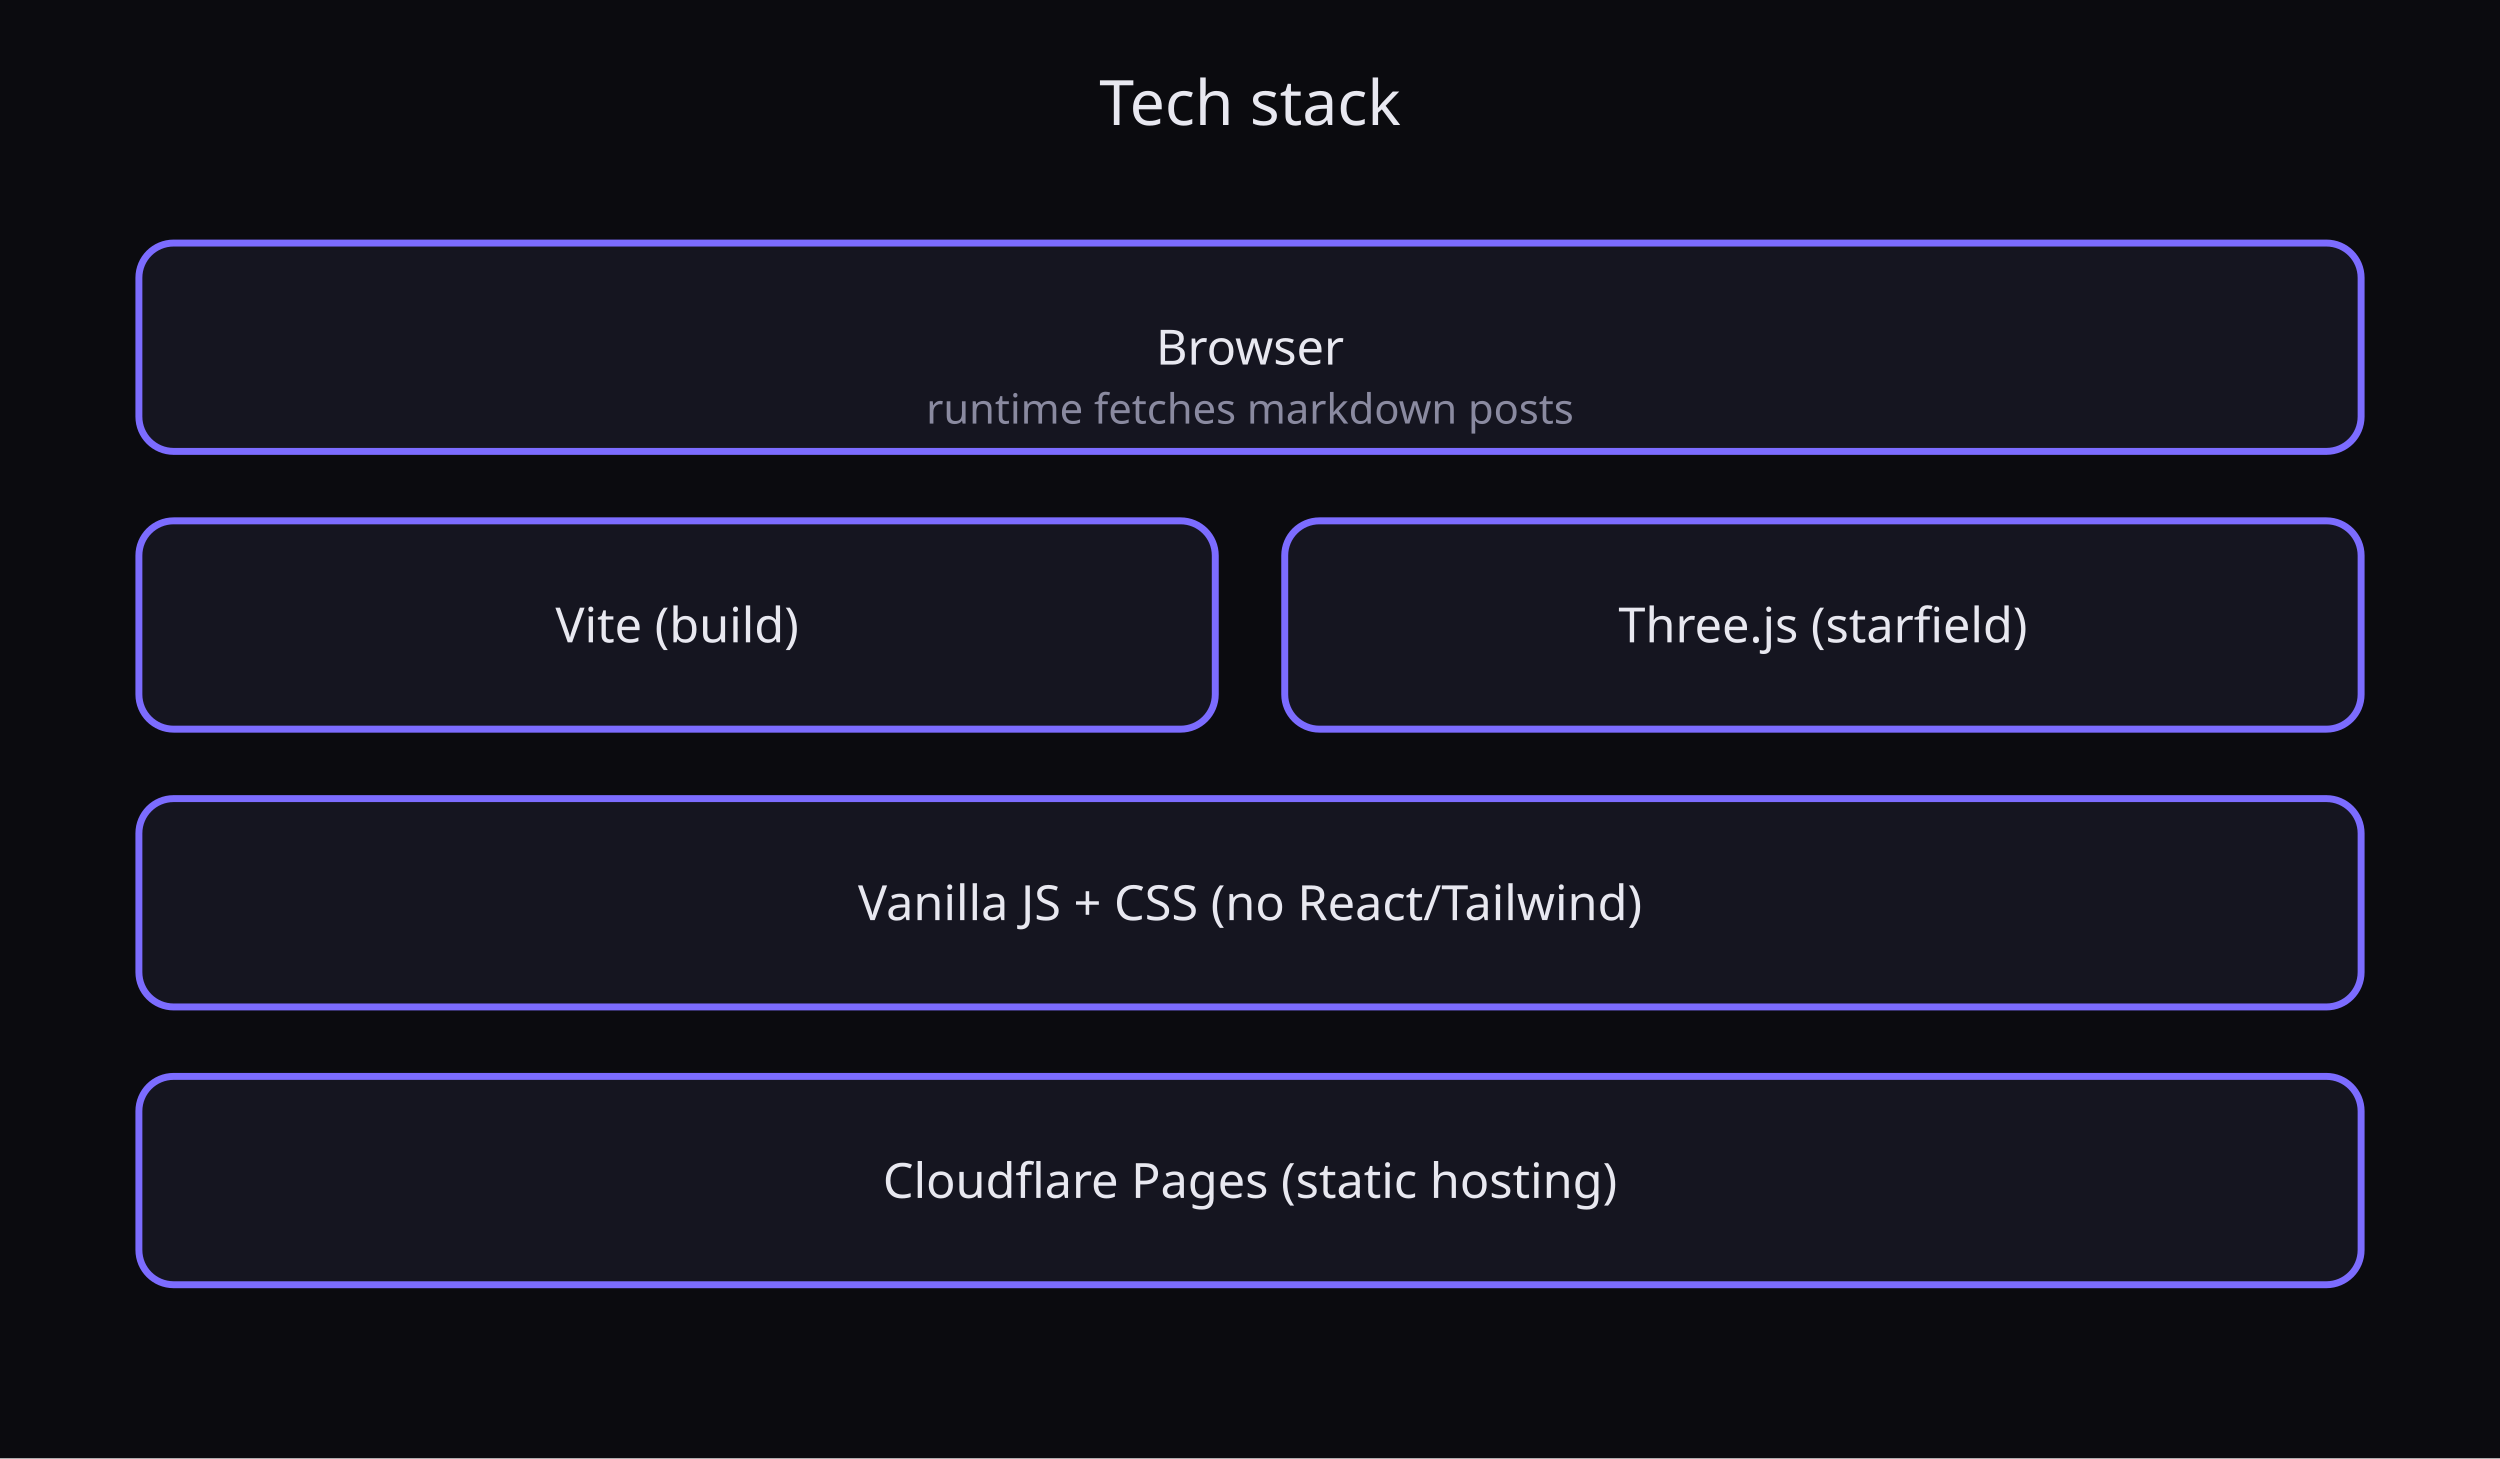
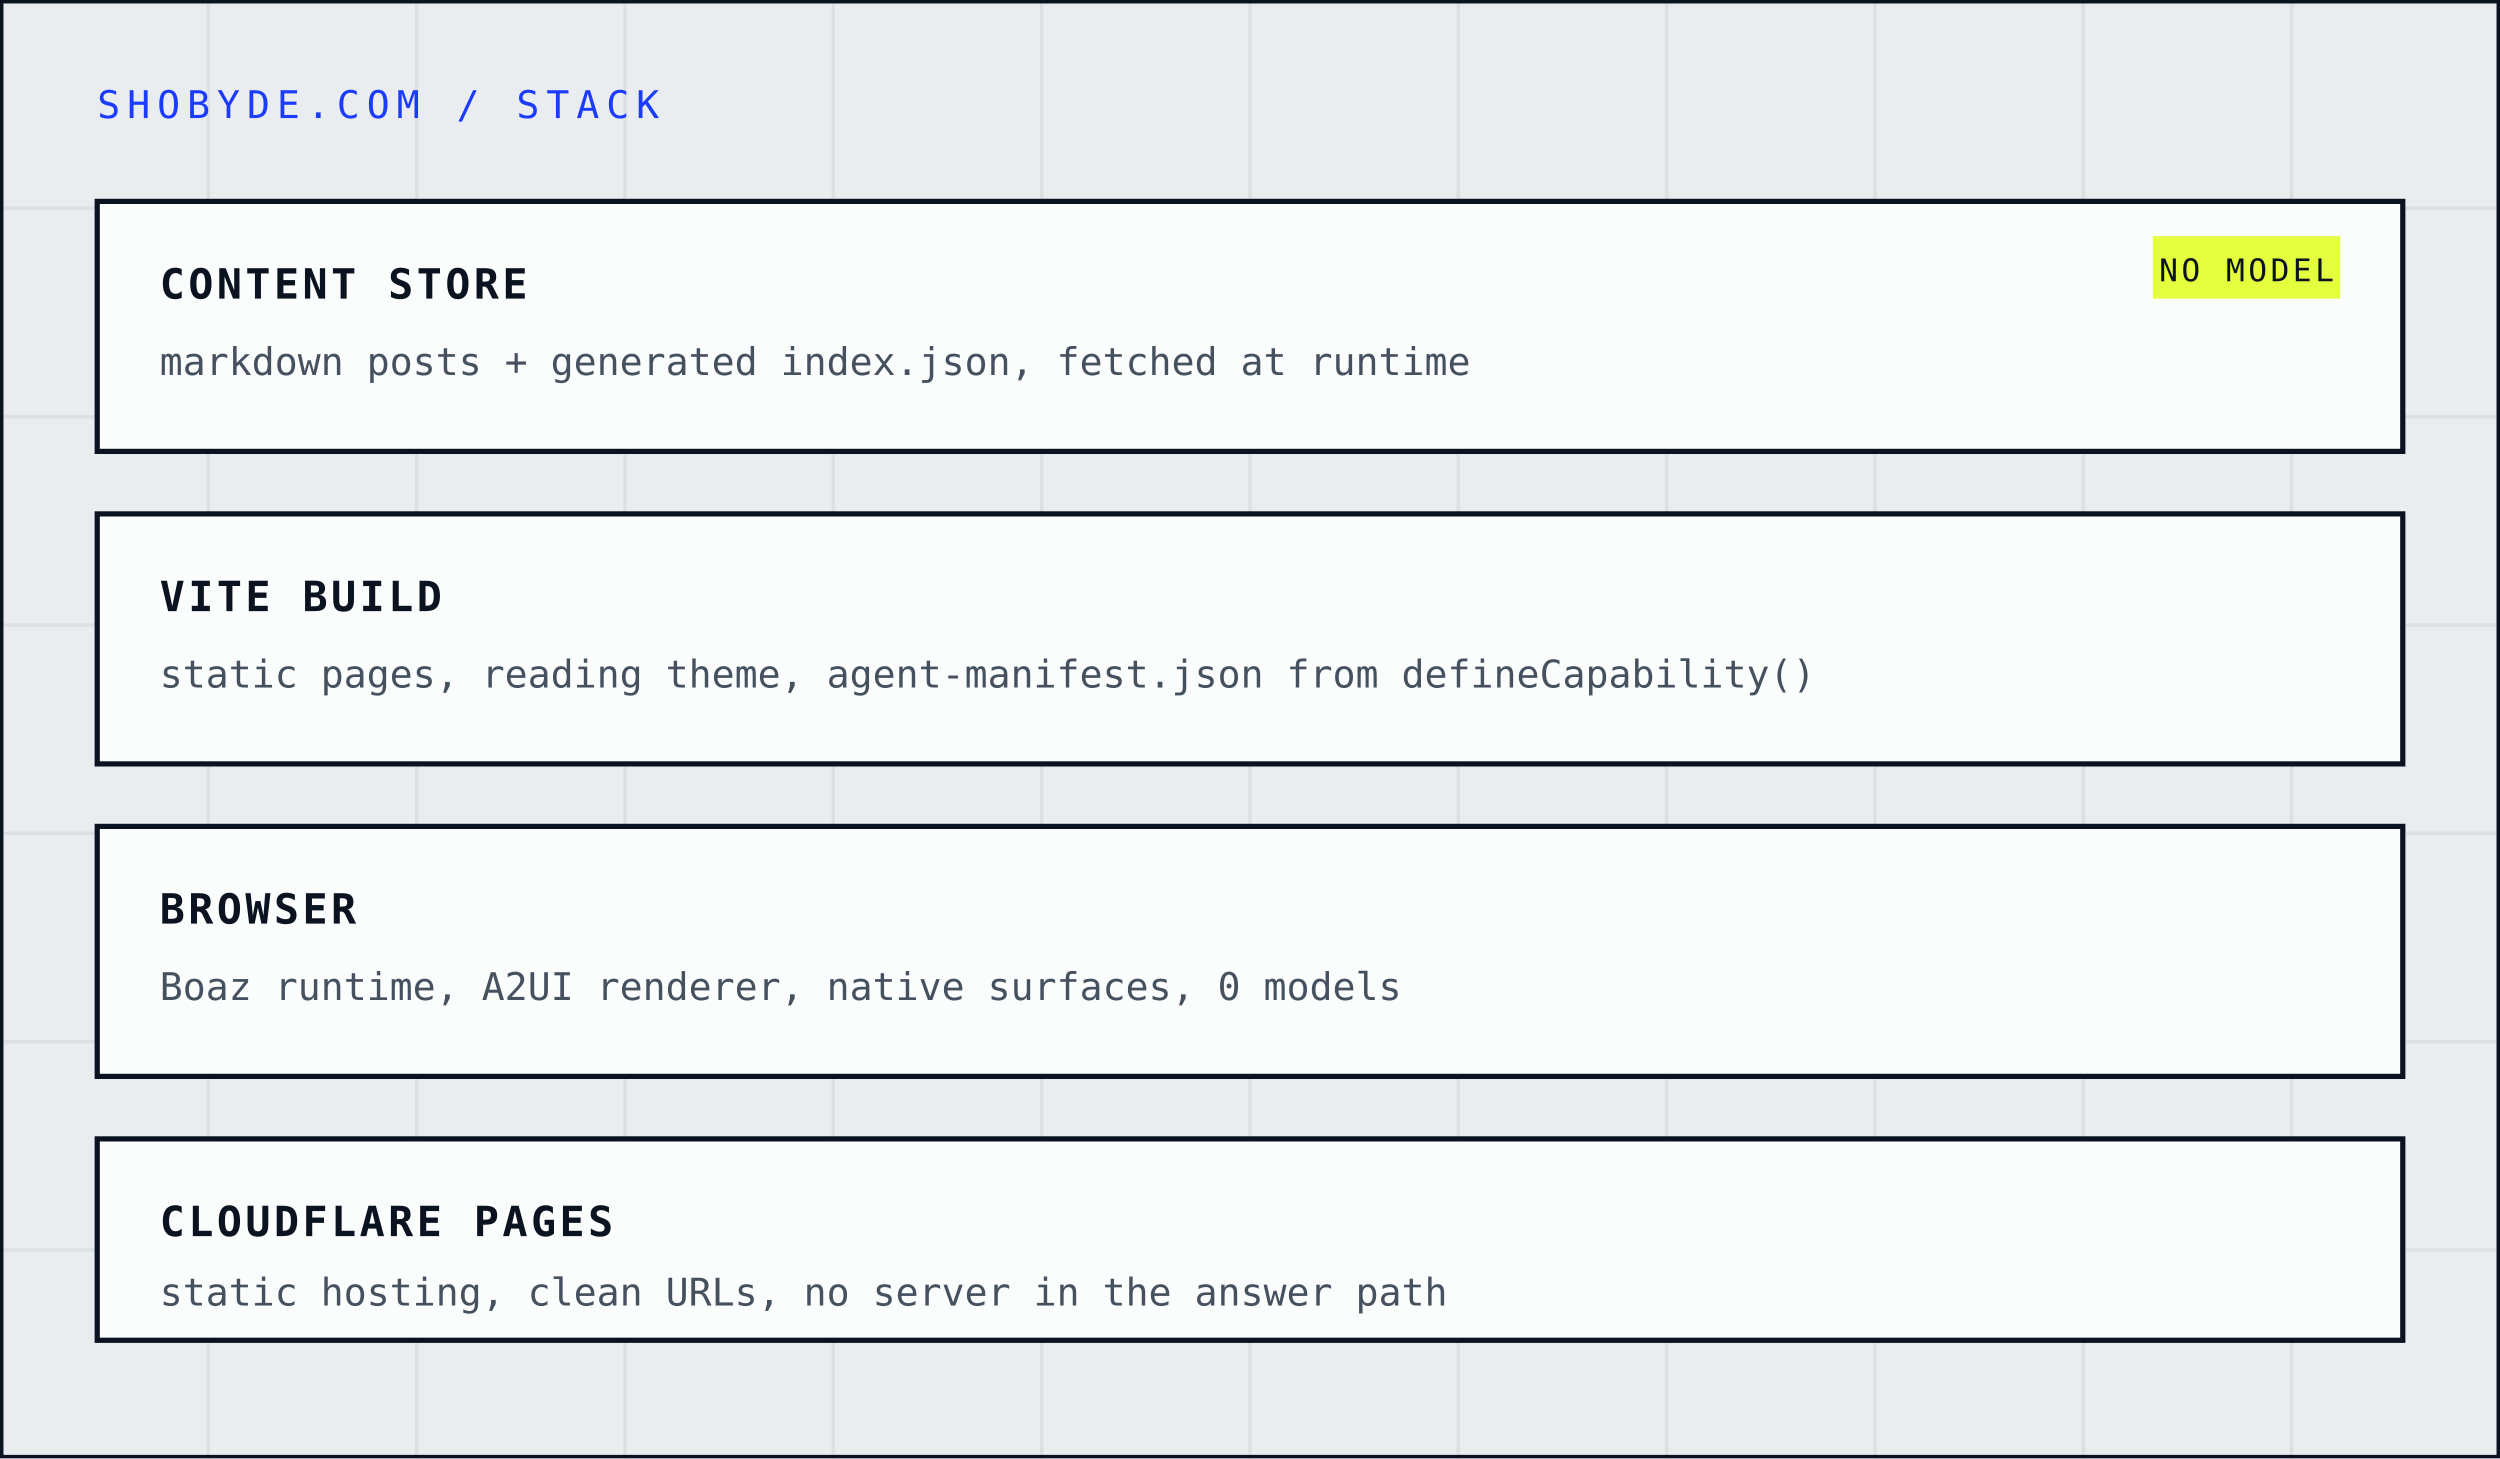
<svg xmlns="http://www.w3.org/2000/svg" width="720" height="420" viewBox="0 0 720 420">
-   <rect width="720" height="420" fill="#0b0b0f" />
-   <text x="360" y="36" fill="#e8e8f0" font-family="sans-serif" font-size="18" text-anchor="middle">Tech stack</text>
-   <g fill="#151520" stroke="#7c6cff" stroke-width="2">
-     <rect x="40" y="70" width="640" height="60" rx="10" />
-     <rect x="40" y="150" width="310" height="60" rx="10" />
-     <rect x="370" y="150" width="310" height="60" rx="10" />
-     <rect x="40" y="230" width="640" height="60" rx="10" />
-     <rect x="40" y="310" width="640" height="60" rx="10" />
+   <rect width="720" height="420" fill="#e9edf0" />
+   <g stroke="#0b1220" stroke-opacity="0.06">
+     <path d="M0 60H720M0 120H720M0 180H720M0 240H720M0 300H720M0 360H720" />
+     <path d="M60 0V420M120 0V420M180 0V420M240 0V420M300 0V420M360 0V420M420 0V420M480 0V420M540 0V420M600 0V420M660 0V420" />
  </g>
-   <g fill="#e8e8f0" font-family="sans-serif" font-size="14" text-anchor="middle">
-     <text x="360" y="105">Browser</text>
-     <text x="195" y="185">Vite (build)</text>
-     <text x="525" y="185">Three.js (starfield)</text>
-     <text x="360" y="265">Vanilla JS + CSS (no React/Tailwind)</text>
-     <text x="360" y="345">Cloudflare Pages (static hosting)</text>
+   <rect x="0.5" y="0.5" width="719" height="419" fill="none" stroke="#0b1220" stroke-width="1" />
+   <text x="28" y="34" fill="#1b3cff" font-family="monospace" font-size="11" letter-spacing="2">SHOBYDE.COM / STACK</text>
+   <g fill="#fbfcfc" stroke="#0b1220" stroke-width="1.5">
+     <rect x="28" y="58" width="664" height="72" />
+     <rect x="28" y="148" width="664" height="72" />
+     <rect x="28" y="238" width="664" height="72" />
+     <rect x="28" y="328" width="664" height="58" />
  </g>
-   <g fill="#8a8aa0" font-family="sans-serif" font-size="12" text-anchor="middle">
-     <text x="360" y="122">runtime fetches markdown posts</text>
+   <g font-family="monospace">
+     <text x="46" y="86" fill="#0b1220" font-size="12" font-weight="bold" letter-spacing="1">CONTENT STORE</text>
+     <text x="46" y="108" fill="#46515f" font-size="11">markdown posts + generated index.json, fetched at runtime</text>
+     <text x="46" y="176" fill="#0b1220" font-size="12" font-weight="bold" letter-spacing="1">VITE BUILD</text>
+     <text x="46" y="198" fill="#46515f" font-size="11">static pages, reading theme, agent-manifest.json from defineCapability()</text>
+     <text x="46" y="266" fill="#0b1220" font-size="12" font-weight="bold" letter-spacing="1">BROWSER</text>
+     <text x="46" y="288" fill="#46515f" font-size="11">Boaz runtime, A2UI renderer, native surfaces, 0 models</text>
+     <text x="46" y="356" fill="#0b1220" font-size="12" font-weight="bold" letter-spacing="1">CLOUDFLARE PAGES</text>
+     <text x="46" y="376" fill="#46515f" font-size="11">static hosting, clean URLs, no server in the answer path</text>
  </g>
+   <rect x="620" y="68" width="54" height="18" fill="#e4ff3d" />
+   <text x="647" y="81" fill="#0b1220" font-family="monospace" font-size="9" text-anchor="middle" letter-spacing="1">NO MODEL</text>
</svg>
